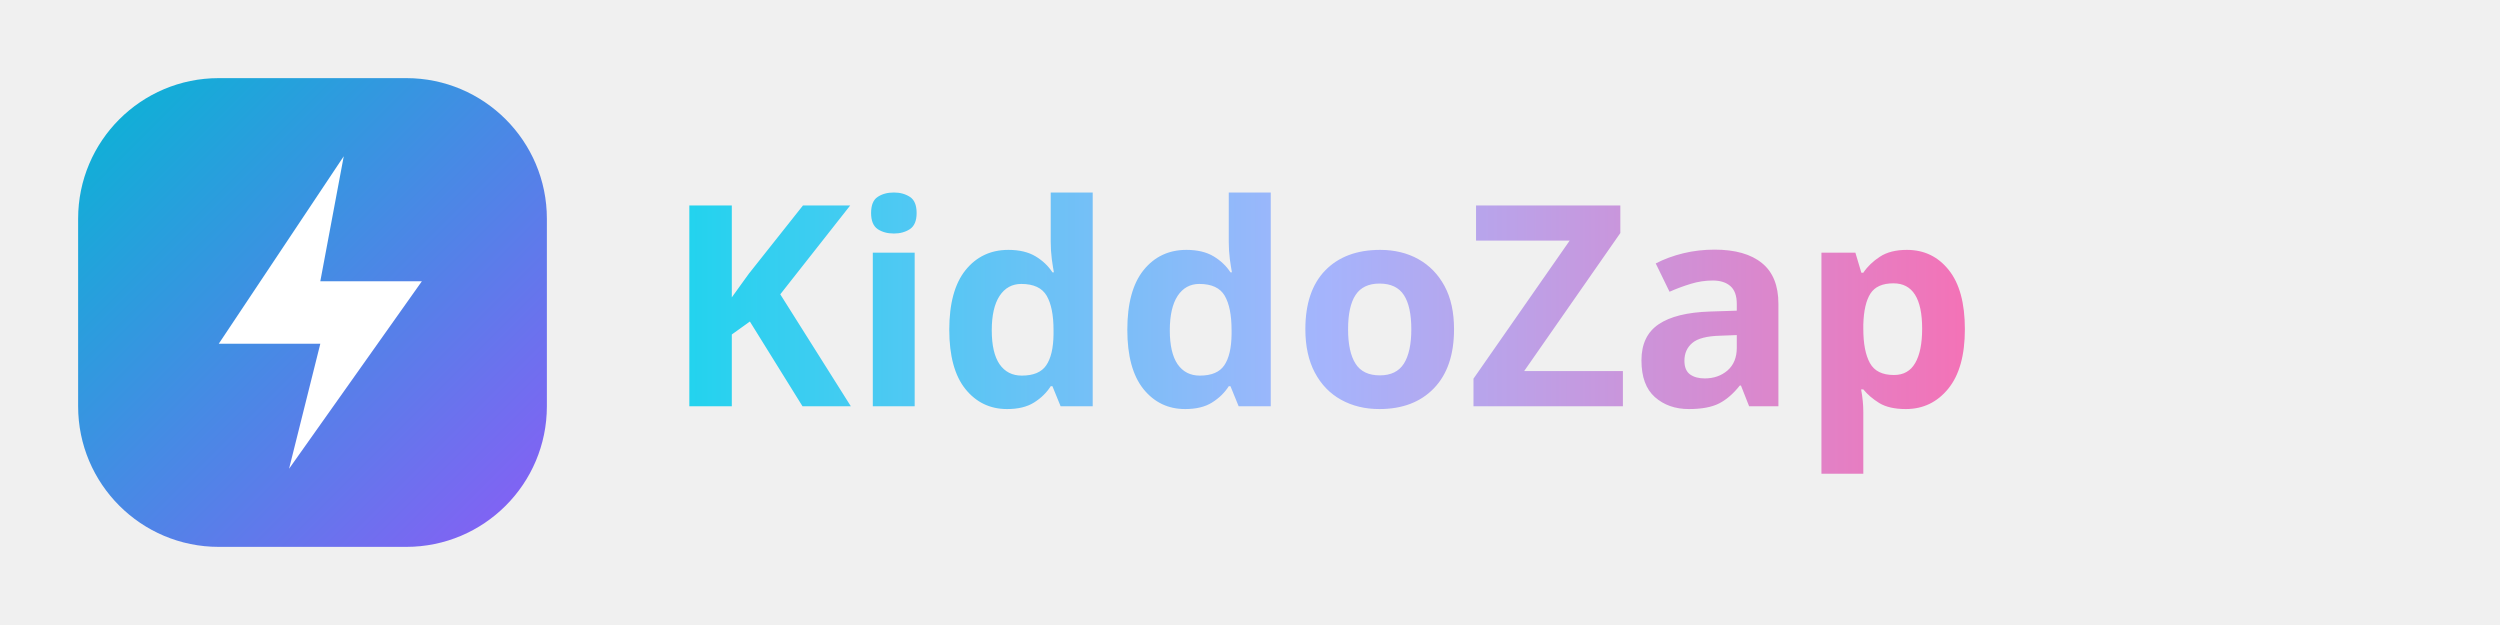
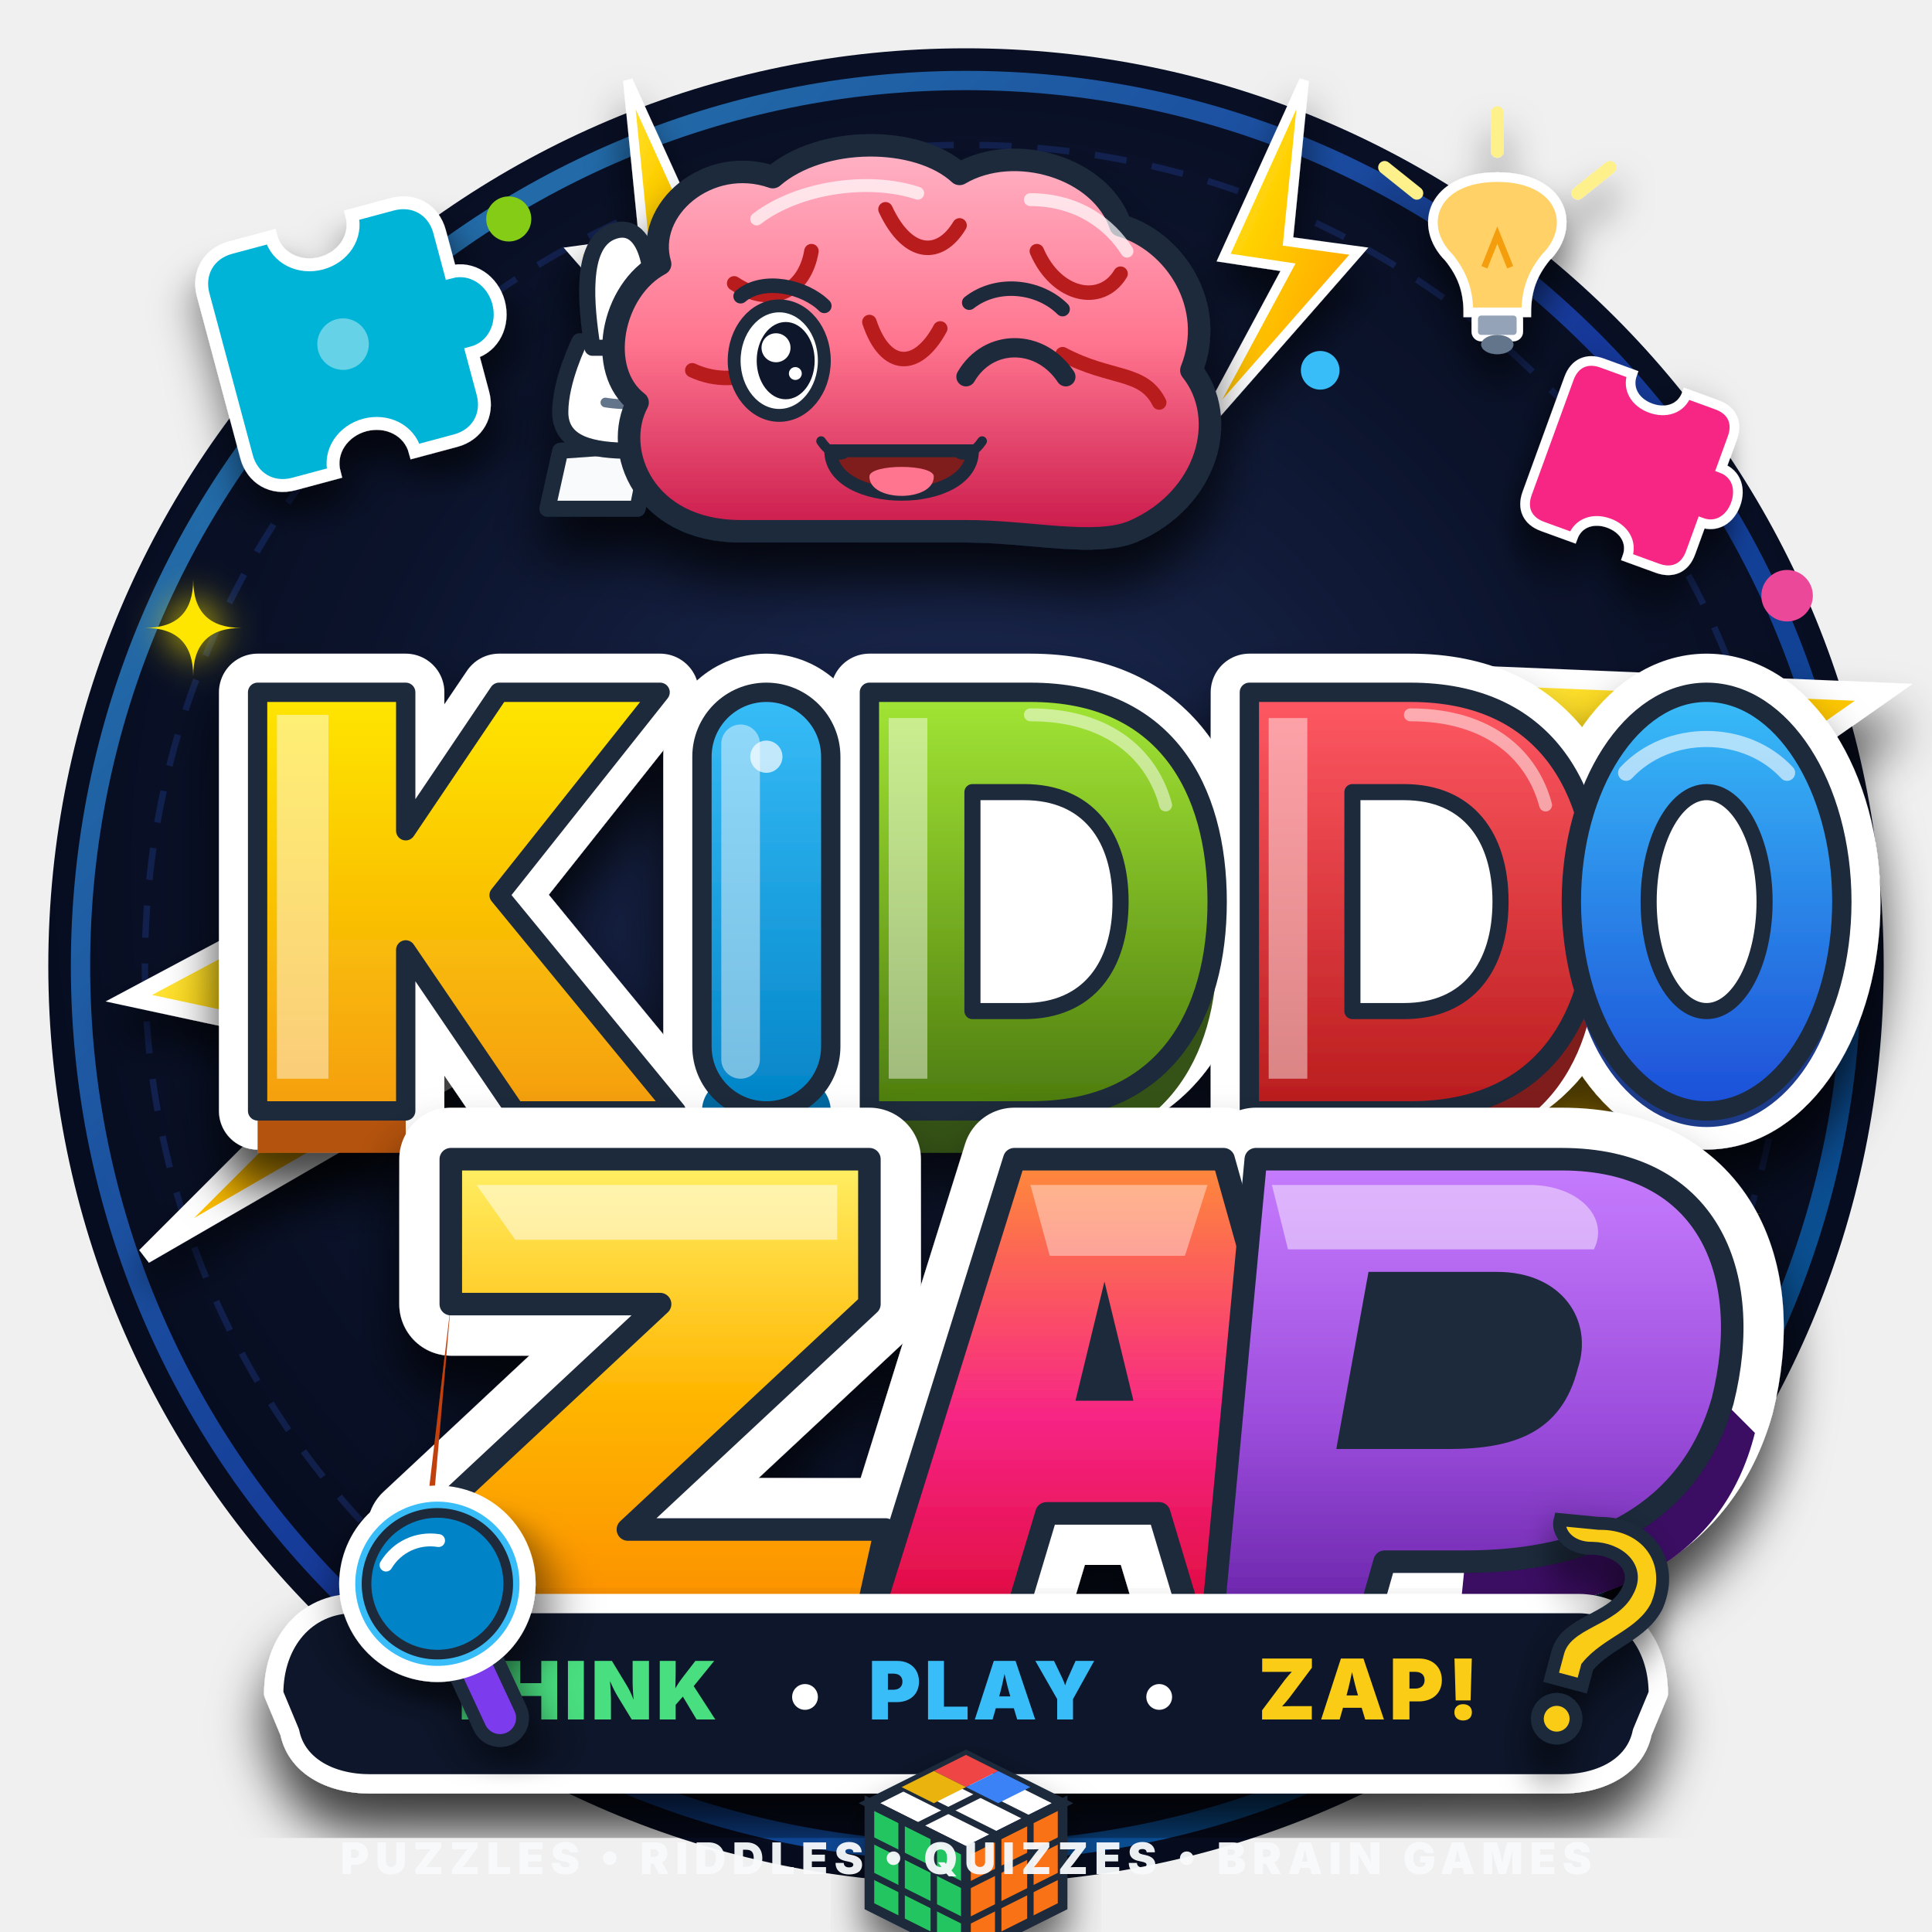
- <svg xmlns="http://www.w3.org/2000/svg" viewBox="0 0 320 80" width="320" height="80">
+ <svg xmlns="http://www.w3.org/2000/svg" viewBox="0 0 600 600" width="100%" height="100%">
  <defs>
-     <linearGradient id="zapGrad" x1="0%" y1="0%" x2="100%" y2="100%">
-       <stop offset="0%" stop-color="#06b6d4" />
-       <stop offset="100%" stop-color="#8b5cf6" />
-     </linearGradient>
-     <linearGradient id="textGrad" x1="0%" y1="0%" x2="100%" y2="0%">
-       <stop offset="0%" stop-color="#22d3ee" />
-       <stop offset="50%" stop-color="#a5b4fc" />
-       <stop offset="100%" stop-color="#f472b6" />
-     </linearGradient>
+     <radialGradient id="bgGrad" cx="50%" cy="45%" r="65%">
+       <stop offset="0%" stop-color="#1e2c56" />
+       <stop offset="55%" stop-color="#0b132b" />
+       <stop offset="100%" stop-color="#040817" />
+     </radialGradient>
+     <linearGradient id="ringGrad" x1="0%" y1="0%" x2="100%" y2="100%">
+       <stop offset="0%" stop-color="#38bdf8" />
+       <stop offset="50%" stop-color="#1d4ed8" />
+       <stop offset="100%" stop-color="#0284c7" />
+     </linearGradient>
+     <linearGradient id="brainGrad" x1="0%" y1="0%" x2="0%" y2="100%">
+       <stop offset="0%" stop-color="#ffb3c6" />
+       <stop offset="50%" stop-color="#ff758f" />
+       <stop offset="100%" stop-color="#c9184a" />
+     </linearGradient>
+     <linearGradient id="lightningGrad" x1="0%" y1="0%" x2="100%" y2="100%">
+       <stop offset="0%" stop-color="#fff566" />
+       <stop offset="40%" stop-color="#ffd000" />
+       <stop offset="100%" stop-color="#ff9100" />
+     </linearGradient>
+     <linearGradient id="kGrad" x1="0%" y1="0%" x2="0%" y2="100%">
+       <stop offset="0%" stop-color="#ffe600" />
+       <stop offset="100%" stop-color="#f59e0b" />
+     </linearGradient>
+     <linearGradient id="iGrad" x1="0%" y1="0%" x2="0%" y2="100%">
+       <stop offset="0%" stop-color="#38bdf8" />
+       <stop offset="100%" stop-color="#0284c7" />
+     </linearGradient>
+     <linearGradient id="d1Grad" x1="0%" y1="0%" x2="0%" y2="100%">
+       <stop offset="0%" stop-color="#a3e635" />
+       <stop offset="100%" stop-color="#4d7c0f" />
+     </linearGradient>
+     <linearGradient id="d2Grad" x1="0%" y1="0%" x2="0%" y2="100%">
+       <stop offset="0%" stop-color="#ff5964" />
+       <stop offset="100%" stop-color="#b91c1c" />
+     </linearGradient>
+     <linearGradient id="oGrad" x1="0%" y1="0%" x2="0%" y2="100%">
+       <stop offset="0%" stop-color="#38bdf8" />
+       <stop offset="100%" stop-color="#1d4ed8" />
+     </linearGradient>
+     <linearGradient id="zapZ" x1="0%" y1="0%" x2="0%" y2="100%">
+       <stop offset="0%" stop-color="#fff066" />
+       <stop offset="45%" stop-color="#ffb703" />
+       <stop offset="100%" stop-color="#fb8500" />
+     </linearGradient>
+     <linearGradient id="zapA" x1="0%" y1="0%" x2="0%" y2="100%">
+       <stop offset="0%" stop-color="#ff8c38" />
+       <stop offset="50%" stop-color="#f72585" />
+       <stop offset="100%" stop-color="#d90429" />
+     </linearGradient>
+     <linearGradient id="zapP" x1="0%" y1="0%" x2="0%" y2="100%">
+       <stop offset="0%" stop-color="#c77dff" />
+       <stop offset="50%" stop-color="#9d4edd" />
+       <stop offset="100%" stop-color="#5a189a" />
+     </linearGradient>
+     <filter id="glow" x="-20%" y="-20%" width="140%" height="140%">
+       <feGaussianBlur stdDeviation="6" result="blur" />
+       <feComposite in="SourceGraphic" in2="blur" operator="over" />
+     </filter>
+     <filter id="dropShadow" x="-20%" y="-20%" width="140%" height="140%">
+       <feDropShadow dx="0" dy="8" stdDeviation="6" flood-color="#000000" flood-opacity="0.6" />
+     </filter>
+     <filter id="heavyShadow" x="-30%" y="-30%" width="160%" height="160%">
+       <feDropShadow dx="0" dy="12" stdDeviation="8" flood-color="#000000" flood-opacity="0.75" />
+     </filter>
  </defs>
-   <rect x="10" y="10" width="60" height="60" rx="18" fill="url(#zapGrad)" />
-   <path d="M44 20 L28 44 L41 44 L37 60 L54 36 L41 36 Z" fill="#ffffff" />
-   <text x="85" y="52" font-family="'Nunito', sans-serif" font-weight="900" font-size="36" fill="url(#textGrad)">KiddoZap</text>
+   <circle cx="300" cy="300" r="285" fill="url(#bgGrad)" />
+   <circle cx="300" cy="300" r="275" fill="none" stroke="url(#ringGrad)" stroke-width="6" opacity="0.65" />
+   <circle cx="300" cy="300" r="255" fill="none" stroke="#1e3a8a" stroke-width="2" stroke-dasharray="10 8" opacity="0.4" />
+   <g filter="url(#dropShadow)">
+     <polygon points="195,25 220,80 200,83 228,135 178,78 200,75" fill="url(#lightningGrad)" stroke="#ffffff" stroke-width="3" />
+   </g>
+   <g filter="url(#dropShadow)">
+     <polygon points="405,25 380,80 400,83 372,135 422,78 400,75" fill="url(#lightningGrad)" stroke="#ffffff" stroke-width="3" />
+   </g>
+   <g filter="url(#heavyShadow)">
+     <polygon points="465,210 585,215 485,285 555,290 435,420 475,310 415,305" fill="url(#lightningGrad)" stroke="#ffffff" stroke-width="6" />
+   </g>
+   <g filter="url(#dropShadow)">
+     <polygon points="115,270 40,310 110,325 45,390 140,335 85,320" fill="url(#lightningGrad)" stroke="#ffffff" stroke-width="5" />
+   </g>
+   <g transform="translate(60, 80) rotate(-15)" filter="url(#dropShadow)">
+     <path d="M 0,12 C 0,5 5,0 12,0 L 25,0 C 25,7 31,12 38,12 C 45,12 51,7 51,0 L 64,0 C 71,0 76,5 76,12 L 76,25 C 83,25 88,31 88,38 C 88,45 83,51 76,51 L 76,64 C 76,71 71,76 64,76 L 51,76 C 51,69 45,64 38,64 C 31,64 25,69 25,76 L 12,76 C 5,76 0,71 0,64 Z" fill="#00b4d8" stroke="#ffffff" stroke-width="4" />
+     <circle cx="38" cy="38" r="8" fill="#ffffff" opacity="0.4" />
+   </g>
+   <g transform="translate(440, 55)" filter="url(#dropShadow)">
+     <line x1="25" y1="-8" x2="25" y2="-20" stroke="#fef08a" stroke-width="4" stroke-linecap="round" />
+     <line x1="50" y1="5" x2="60" y2="-3" stroke="#fef08a" stroke-width="4" stroke-linecap="round" />
+     <line x1="0" y1="5" x2="-10" y2="-3" stroke="#fef08a" stroke-width="4" stroke-linecap="round" />
+     <path d="M 10,25 C 0,15 5,0 25,0 C 45,0 50,15 40,25 C 36,30 34,35 34,42 L 16,42 C 16,35 14,30 10,25 Z" fill="#ffd166" stroke="#ffffff" stroke-width="3" />
+     <rect x="18" y="42" width="14" height="8" rx="2" fill="#94a3b8" stroke="#ffffff" stroke-width="2" />
+     <ellipse cx="25" cy="52" rx="5" ry="3" fill="#64748b" />
+     <path d="M 21,28 L 25,18 L 29,28" fill="none" stroke="#f59e0b" stroke-width="2" />
+   </g>
+   <g transform="translate(490, 110) rotate(20)" filter="url(#dropShadow)">
+     <path d="M 0,8 C 0,3 3,0 8,0 L 18,0 C 18,5 22,8 27,8 C 32,8 36,5 36,0 L 46,0 C 51,0 54,3 54,8 L 54,18 C 59,18 62,22 62,27 C 62,32 59,36 54,36 L 54,46 C 54,51 51,54 46,54 L 36,54 C 36,49 32,46 27,46 C 22,46 18,49 18,54 L 8,54 C 3,54 0,51 0,46 Z" fill="#f72585" stroke="#ffffff" stroke-width="3" />
+   </g>
+   <g fill="#ffe600">
+     <path d="M 60,180 Q 60,195 45,195 Q 60,195 60,210 Q 60,195 75,195 Q 60,195 60,180" filter="url(#glow)" />
+     <path d="M 535,365 Q 535,377 523,377 Q 535,377 535,389 Q 535,377 547,377 Q 535,377 535,365" />
+     <circle cx="158" cy="68" r="7" fill="#84cc16" />
+     <circle cx="410" cy="115" r="6" fill="#38bdf8" />
+     <circle cx="555" cy="185" r="8" fill="#ec4899" />
+   </g>
+   <g id="brain-character" filter="url(#heavyShadow)">
+     <g transform="translate(162, 70)">
+       <path d="M 12,70 L 40,68 L 36,88 L 8,88 Z" fill="#f8fafc" stroke="#1e293b" stroke-width="5" stroke-linejoin="round" />
+       <path d="M 18,36 C 18,36 12,48 12,58 C 12,68 22,70 34,70 C 46,70 54,64 54,50 C 54,42 48,36 40,36 Z" fill="#ffffff" stroke="#1e293b" stroke-width="5" stroke-linejoin="round" />
+       <path d="M 22,38 C 20,25 18,6 28,2 C 38,-2 42,12 40,30 L 40,38 Z" fill="#ffffff" stroke="#1e293b" stroke-width="5" stroke-linejoin="round" />
+       <path d="M 28,45 C 34,46 44,45 48,42" fill="none" stroke="#64748b" stroke-width="3" stroke-linecap="round" />
+       <path d="M 26,55 C 32,56 42,56 46,52" fill="none" stroke="#64748b" stroke-width="3" stroke-linecap="round" />
+     </g>
+     <path d="M 230,165               C 200,165 190,140 198,125               C 185,115 190,90 205,82               C 200,65 220,48 240,55               C 255,42 285,42 298,54               C 315,44 342,52 348,70               C 365,75 378,95 370,115               C 382,130 375,155 352,165               C 340,170 320,165 300,165              Z" fill="url(#brainGrad)" stroke="#1e293b" stroke-width="7" stroke-linejoin="round" />
+     <g fill="none" stroke="#b91c1c" stroke-width="4.5" stroke-linecap="round">
+       <path d="M 228,88 C 240,96 250,90 252,78" />
+       <path d="M 275,65 C 282,80 292,80 298,70" />
+       <path d="M 322,78 C 328,92 342,95 348,85" />
+       <path d="M 215,115 C 230,122 245,112 248,105" />
+       <path d="M 330,110 C 345,118 355,115 360,125" />
+       <path d="M 270,100 C 275,115 285,115 292,102" />
+     </g>
+     <path d="M 235,68 C 248,58 270,55 285,60" fill="none" stroke="#ffffff" stroke-width="4" stroke-linecap="round" opacity="0.7" />
+     <path d="M 320,62 C 335,62 345,70 350,78" fill="none" stroke="#ffffff" stroke-width="4" stroke-linecap="round" opacity="0.7" />
+     <g transform="translate(242, 112)">
+       <ellipse cx="0" cy="0" rx="14" ry="17" fill="#ffffff" stroke="#1e293b" stroke-width="4" />
+       <ellipse cx="2" cy="0" rx="9" ry="12" fill="#0f172a" />
+       <circle cx="-1" cy="-4" r="4.5" fill="#ffffff" />
+       <circle cx="5" cy="4" r="2" fill="#ffffff" />
+       <path d="M -12,-20 C -5,-26 8,-23 14,-17" fill="none" stroke="#1e293b" stroke-width="4.5" stroke-linecap="round" />
+     </g>
+     <g transform="translate(315, 112)">
+       <path d="M -15,5 C -8,-7 8,-7 16,5" fill="none" stroke="#1e293b" stroke-width="6" stroke-linecap="round" />
+       <path d="M -14,-18 C -5,-25 8,-23 15,-16" fill="none" stroke="#1e293b" stroke-width="4.5" stroke-linecap="round" />
+     </g>
+     <g transform="translate(280, 140)">
+       <path d="M -22,0 C -22,18 22,18 22,0 Z" fill="#7f1d1d" stroke="#1e293b" stroke-width="4" stroke-linejoin="round" />
+       <path d="M -10,8 C -10,4 10,4 10,8 C 10,16 -10,16 -10,8 Z" fill="#ff758f" />
+       <path d="M -25,-3 C -23,0 -20,2 -18,1" fill="none" stroke="#1e293b" stroke-width="3" stroke-linecap="round" />
+       <path d="M 25,-3 C 23,0 20,2 18,1" fill="none" stroke="#1e293b" stroke-width="3" stroke-linecap="round" />
+     </g>
+   </g>
+   <g id="kiddo-title" filter="url(#heavyShadow)">
+     <g stroke="#ffffff" stroke-width="24" stroke-linejoin="round" stroke-linecap="round" fill="#ffffff">
+       <path d="M 80,215 L 80,345 L 126,345 L 126,295 L 160,345 L 210,345 L 155,278 L 205,215 L 155,215 L 126,258 L 126,215 Z" />
+       <rect x="218" y="215" width="40" height="130" rx="20" />
+       <path d="M 270,215 L 320,215 C 362,215 378,245 378,280 C 378,315 362,345 320,345 L 270,345 Z" />
+       <path d="M 388,215 L 438,215 C 480,215 496,245 496,280 C 496,315 480,345 438,345 L 388,345 Z" />
+       <ellipse cx="530" cy="280" rx="42" ry="65" />
+     </g>
+     <polygon points="80,345 80,358 126,358 126,345" fill="#b45309" />
+     <polygon points="160,345 170,358 210,358 200,345" fill="#b45309" />
+     <rect x="218" y="335" width="40" height="20" rx="10" fill="#0369a1" />
+     <path d="M 270,345 L 270,358 L 320,358 C 362,358 378,328 378,295 L 378,280 C 378,315 362,345 320,345 Z" fill="#365314" />
+     <path d="M 388,345 L 388,358 L 438,358 C 480,358 496,328 496,295 L 496,280 C 496,315 480,345 438,345 Z" fill="#7f1d1d" />
+     <ellipse cx="530" cy="292" rx="42" ry="58" fill="#1e3a8a" />
+     <g>
+       <path d="M 80,215 L 80,345 L 126,345 L 126,295 L 160,345 L 210,345 L 155,278 L 205,215 L 155,215 L 126,258 L 126,215 Z" fill="url(#kGrad)" stroke="#1e293b" stroke-width="6" stroke-linejoin="round" />
+       <path d="M 86,222 L 86,335 L 102,335 L 102,222 Z" fill="#ffffff" opacity="0.45" />
+     </g>
+     <g>
+       <rect x="218" y="215" width="40" height="130" rx="20" fill="url(#iGrad)" stroke="#1e293b" stroke-width="6" />
+       <rect x="224" y="225" width="12" height="110" rx="6" fill="#ffffff" opacity="0.45" />
+       <circle cx="238" cy="235" r="5" fill="#ffffff" opacity="0.7" />
+     </g>
+     <g>
+       <path d="M 270,215 L 320,215 C 362,215 378,245 378,280 C 378,315 362,345 320,345 L 270,345 Z" fill="url(#d1Grad)" stroke="#1e293b" stroke-width="6" stroke-linejoin="round" />
+       <path d="M 302,246 L 318,246 C 338,246 348,260 348,280 C 348,300 338,314 318,314 L 302,314 Z" fill="#ffffff" stroke="#1e293b" stroke-width="5" stroke-linejoin="round" />
+       <path d="M 276,223 L 276,335 L 288,335 L 288,223 Z" fill="#ffffff" opacity="0.45" />
+       <path d="M 320,222 C 345,222 358,235 362,250" fill="none" stroke="#ffffff" stroke-width="4" stroke-linecap="round" opacity="0.5" />
+     </g>
+     <g>
+       <path d="M 388,215 L 438,215 C 480,215 496,245 496,280 C 496,315 480,345 438,345 L 388,345 Z" fill="url(#d2Grad)" stroke="#1e293b" stroke-width="6" stroke-linejoin="round" />
+       <path d="M 420,246 L 436,246 C 456,246 466,260 466,280 C 466,300 456,314 436,314 L 420,314 Z" fill="#ffffff" stroke="#1e293b" stroke-width="5" stroke-linejoin="round" />
+       <path d="M 394,223 L 394,335 L 406,335 L 406,223 Z" fill="#ffffff" opacity="0.45" />
+       <path d="M 438,222 C 463,222 476,235 480,250" fill="none" stroke="#ffffff" stroke-width="4" stroke-linecap="round" opacity="0.5" />
+     </g>
+     <g>
+       <ellipse cx="530" cy="280" rx="42" ry="65" fill="url(#oGrad)" stroke="#1e293b" stroke-width="6" />
+       <ellipse cx="530" cy="280" rx="18" ry="34" fill="#ffffff" stroke="#1e293b" stroke-width="5" />
+       <path d="M 505,240 C 518,226 542,226 555,240" fill="none" stroke="#ffffff" stroke-width="5" stroke-linecap="round" opacity="0.6" />
+     </g>
+   </g>
+   <g id="zap-title" filter="url(#heavyShadow)">
+     <g stroke="#ffffff" stroke-width="32" stroke-linejoin="round" stroke-linecap="round" fill="#ffffff">
+       <polygon points="140,360 270,360 270,405 195,475 275,475 265,520 130,520 130,475 205,405 140,405" />
+       <polygon points="265,520 315,360 380,360 425,520 375,520 360,470 325,470 310,520" />
+       <path d="M 390,360 L 485,360 C 530,360 545,395 535,435 C 525,470 495,485 455,485 L 430,485 L 420,520 L 375,520 Z" />
+     </g>
+     <polygon points="140,405 130,520 120,535 255,535 265,520 195,475 185,490 130,490" fill="#c2410c" />
+     <polygon points="310,520 298,535 365,535 375,520" fill="#991b1b" />
+     <path d="M 420,520 L 410,535 L 450,535 L 455,485 C 495,485 525,470 535,435 L 545,445 C 535,485 500,500 460,500 L 435,500 Z" fill="#3b0764" />
+     <polygon points="140,360 270,360 270,405 195,475 275,475 265,520 130,520 130,475 205,405 140,405" fill="url(#zapZ)" stroke="#1e293b" stroke-width="7" stroke-linejoin="round" />
+     <polygon points="148,368 260,368 260,385 160,385" fill="#ffffff" opacity="0.5" />
+     <polygon points="265,520 315,360 380,360 425,520 375,520 360,470 325,470 310,520" fill="url(#zapA)" stroke="#1e293b" stroke-width="7" stroke-linejoin="round" />
+     <polygon points="334,435 352,435 343,398" fill="#1e293b" />
+     <path d="M 320,368 L 375,368 L 368,390 L 326,390 Z" fill="#ffffff" opacity="0.4" />
+     <path d="M 390,360 L 485,360 C 530,360 545,395 535,435 C 525,470 495,485 455,485 L 430,485 L 420,520 L 375,520 Z" fill="url(#zapP)" stroke="#1e293b" stroke-width="7" stroke-linejoin="round" />
+     <path d="M 425,395 L 465,395 C 485,395 495,410 490,425 C 485,445 470,450 450,450 L 415,450 Z" fill="#1e293b" />
+     <path d="M 395,368 L 475,368 C 490,368 500,378 495,388 L 400,388 Z" fill="#ffffff" opacity="0.45" />
+   </g>
+   <g transform="translate(300, 520)" filter="url(#heavyShadow)">
+     <path d="M -190,-22 L 190,-22 C 205,-22 215,-10 215,6 L 210,18 C 208,28 198,34 185,34 L -185,34 C -198,34 -208,28 -210,18 L -215,6 C -215,-10 -205,-22 -190,-22 Z" fill="#0f172a" stroke="#ffffff" stroke-width="6" stroke-linejoin="round" />
+     <text x="-120" y="14" font-family="system-ui, -apple-system, sans-serif" font-weight="900" font-size="25" fill="#4ade80" text-anchor="middle" letter-spacing="1">THINK</text>
+     <circle cx="-50" cy="7" r="4" fill="#ffffff" />
+     <text x="5" y="14" font-family="system-ui, -apple-system, sans-serif" font-weight="900" font-size="25" fill="#38bdf8" text-anchor="middle" letter-spacing="1">PLAY</text>
+     <circle cx="60" cy="7" r="4" fill="#ffffff" />
+     <text x="125" y="14" font-family="system-ui, -apple-system, sans-serif" font-weight="900" font-size="26" fill="#facc15" text-anchor="middle" letter-spacing="1">ZAP!</text>
+   </g>
+   <g transform="translate(95, 480) rotate(-25)" filter="url(#dropShadow)">
+     <rect x="25" y="45" width="14" height="36" rx="7" fill="#7c3aed" stroke="#1e293b" stroke-width="4" />
+     <circle cx="32" cy="28" r="28" fill="#38bdf8" stroke="#ffffff" stroke-width="5" />
+     <circle cx="32" cy="28" r="22" fill="#0284c7" stroke="#1e293b" stroke-width="3" />
+     <path d="M 20,16 A 16 16 0 0 1 38,16" fill="none" stroke="#ffffff" stroke-width="4" stroke-linecap="round" />
+   </g>
+   <g transform="translate(270, 545)" filter="url(#dropShadow)">
+     <polygon points="30,0 60,15 30,30 0,15" fill="#ffffff" stroke="#1e293b" stroke-width="3" />
+     <line x1="10" y1="10" x2="40" y2="25" stroke="#1e293b" stroke-width="2" />
+     <line x1="20" y1="5" x2="50" y2="20" stroke="#1e293b" stroke-width="2" />
+     <line x1="15" y1="22" x2="45" y2="7" stroke="#1e293b" stroke-width="2" />
+     <polygon points="20,5 30,0 40,5 30,10" fill="#ef4444" />
+     <polygon points="30,10 40,5 50,10 40,15" fill="#3b82f6" />
+     <polygon points="10,10 20,5 30,10 20,15" fill="#eab308" />
+     <polygon points="0,15 30,30 30,62 0,47" fill="#22c55e" stroke="#1e293b" stroke-width="3" />
+     <line x1="10" y1="20" x2="10" y2="52" stroke="#1e293b" stroke-width="2" />
+     <line x1="20" y1="25" x2="20" y2="57" stroke="#1e293b" stroke-width="2" />
+     <line x1="0" y1="26" x2="30" y2="41" stroke="#1e293b" stroke-width="2" />
+     <line x1="0" y1="37" x2="30" y2="52" stroke="#1e293b" stroke-width="2" />
+     <polygon points="30,30 60,15 60,47 30,62" fill="#f97316" stroke="#1e293b" stroke-width="3" />
+     <line x1="40" y1="25" x2="40" y2="57" stroke="#1e293b" stroke-width="2" />
+     <line x1="50" y1="20" x2="50" y2="52" stroke="#1e293b" stroke-width="2" />
+     <line x1="30" y1="41" x2="60" y2="26" stroke="#1e293b" stroke-width="2" />
+     <line x1="30" y1="52" x2="60" y2="37" stroke="#1e293b" stroke-width="2" />
+   </g>
+   <g transform="translate(485, 470) rotate(15)" filter="url(#dropShadow)">
+     <path d="M 12,0 C 26,-4 38,5 36,20 C 34,30 24,35 20,44 L 20,50 L 10,50 L 10,42 C 10,32 24,28 26,18 C 28,10 20,6 12,8 C 5,10 0,6 0,2 Z" fill="#facc15" stroke="#1e293b" stroke-width="4" />
+     <circle cx="15" cy="62" r="6" fill="#facc15" stroke="#1e293b" stroke-width="4" />
+   </g>
+   <g transform="translate(300, 582)">
+     <text x="0" y="0" font-family="system-ui, -apple-system, sans-serif" font-weight="900" font-size="13.5" fill="#f8fafc" text-anchor="middle" letter-spacing="2" opacity="0.95">
+       PUZZLES • RIDDLES • QUIZZES • BRAIN GAMES
+     </text>
+   </g>
</svg>
